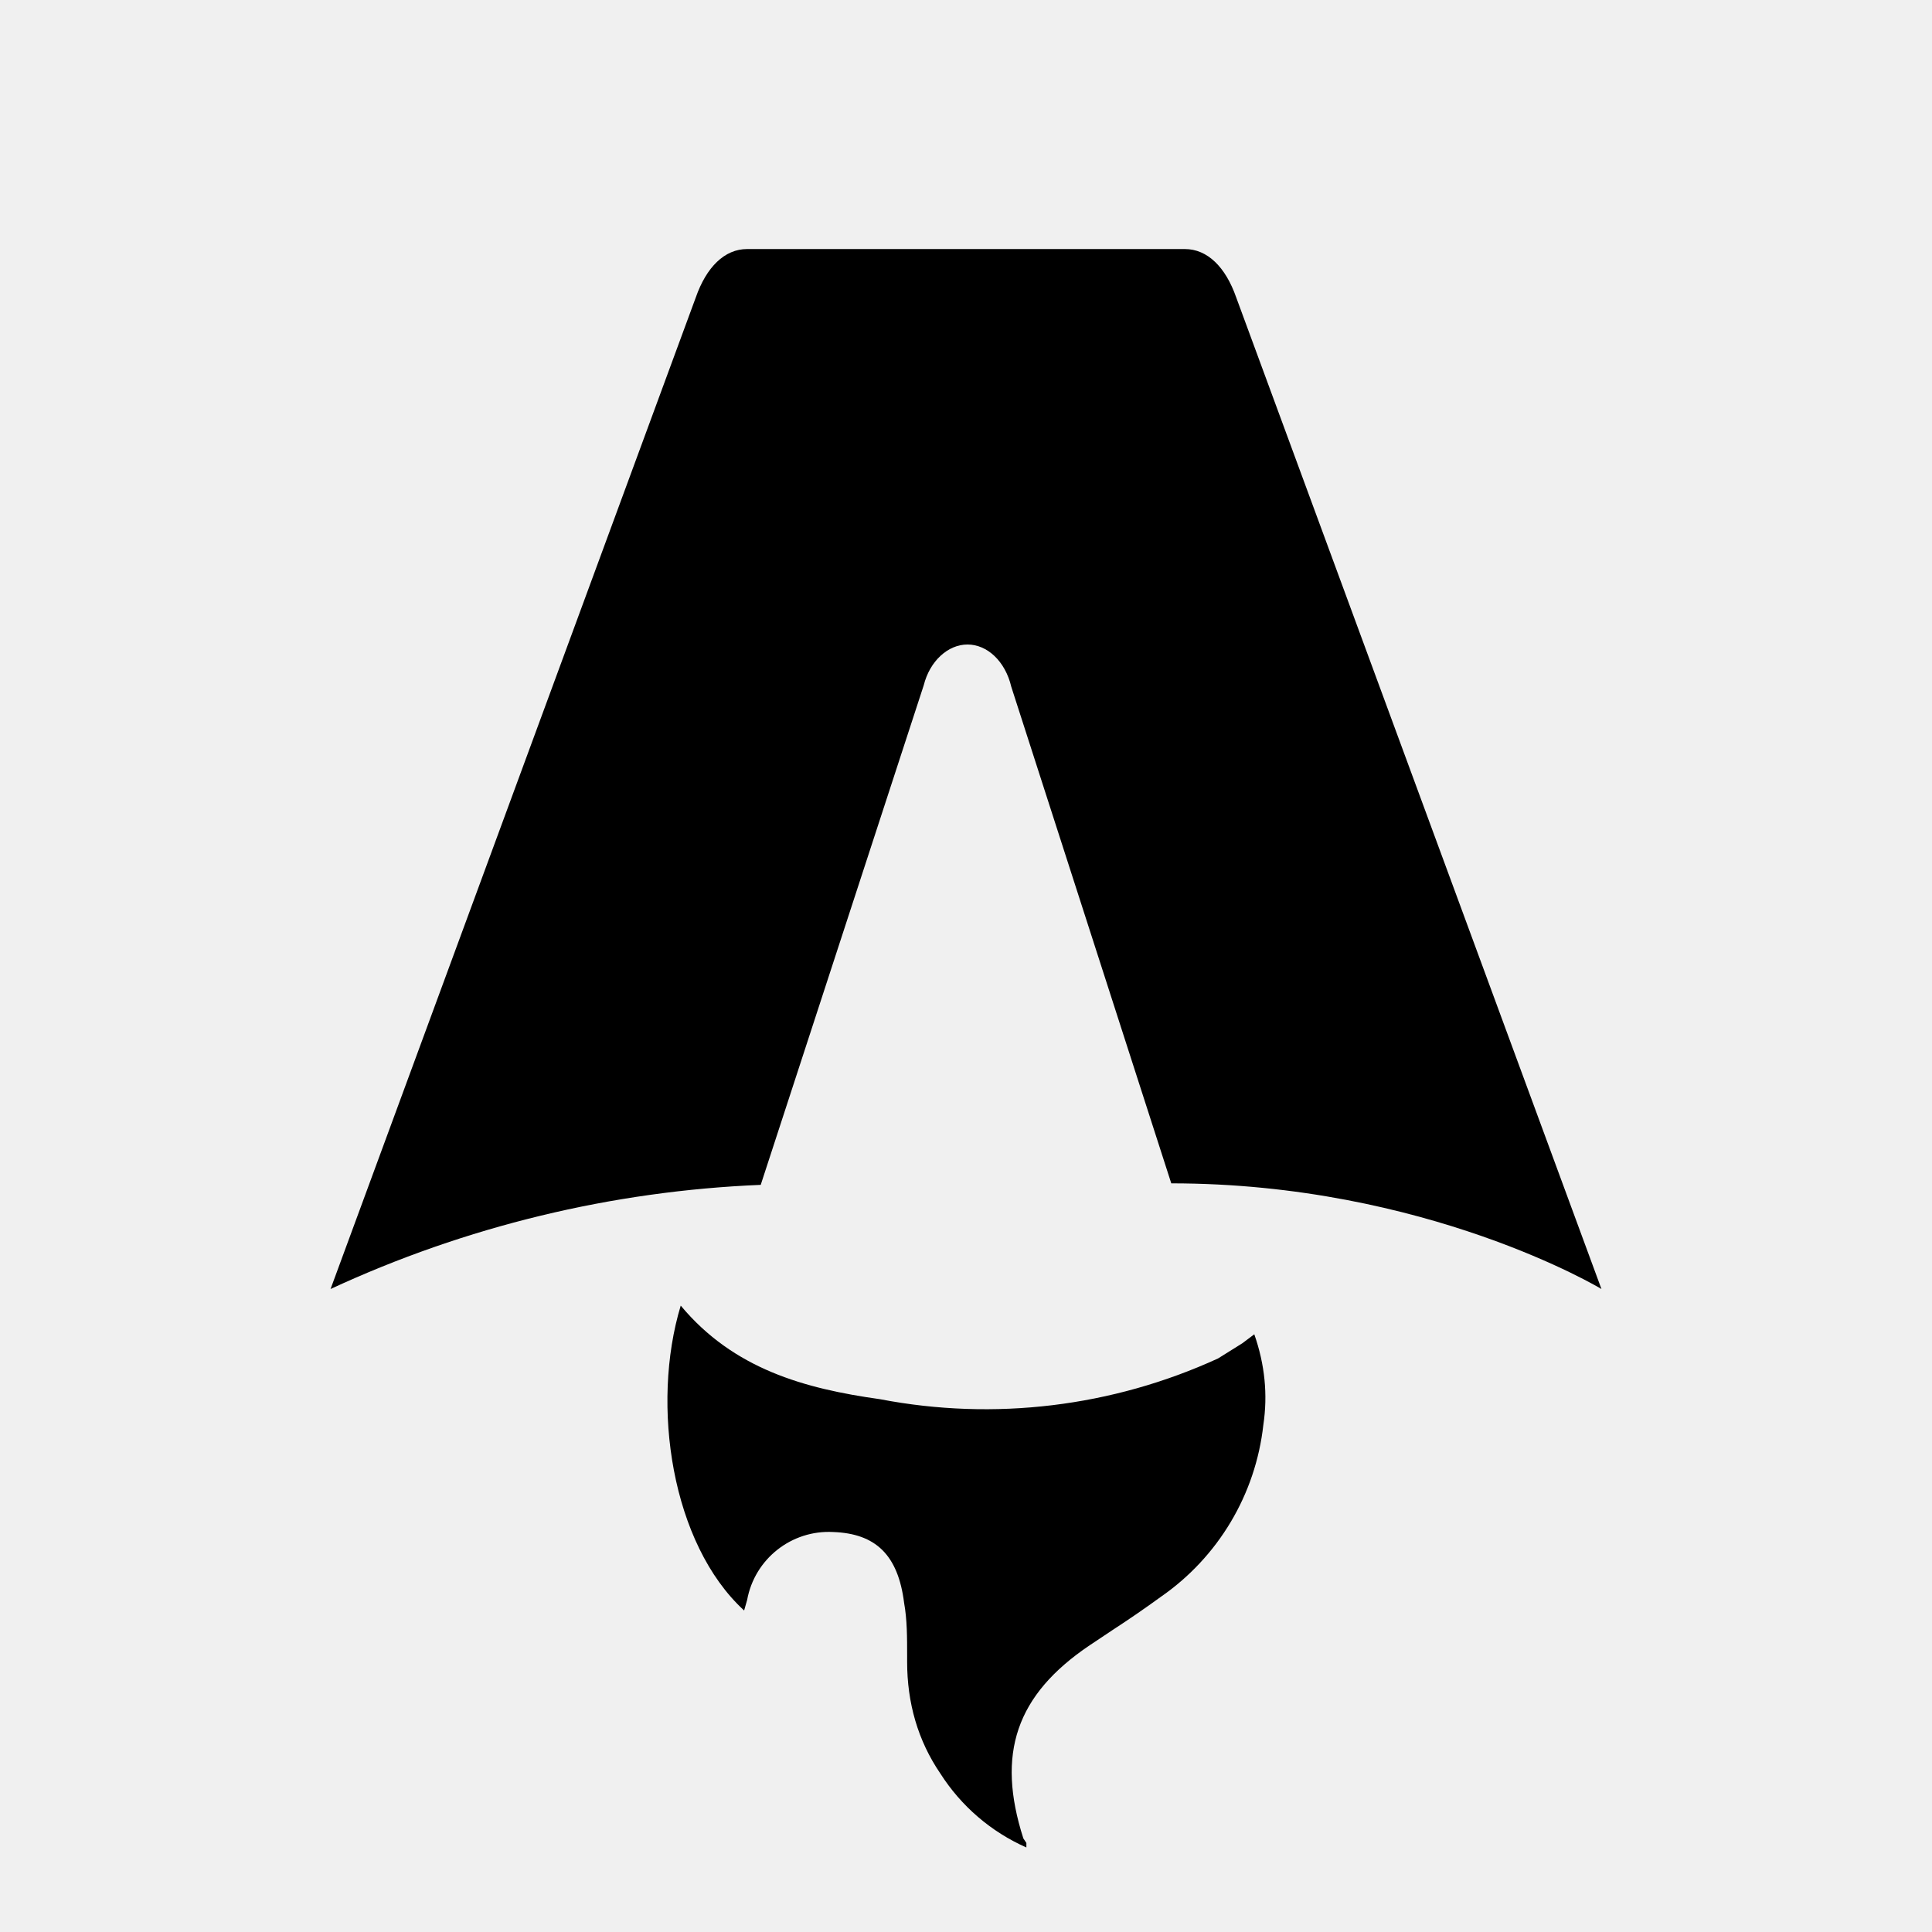
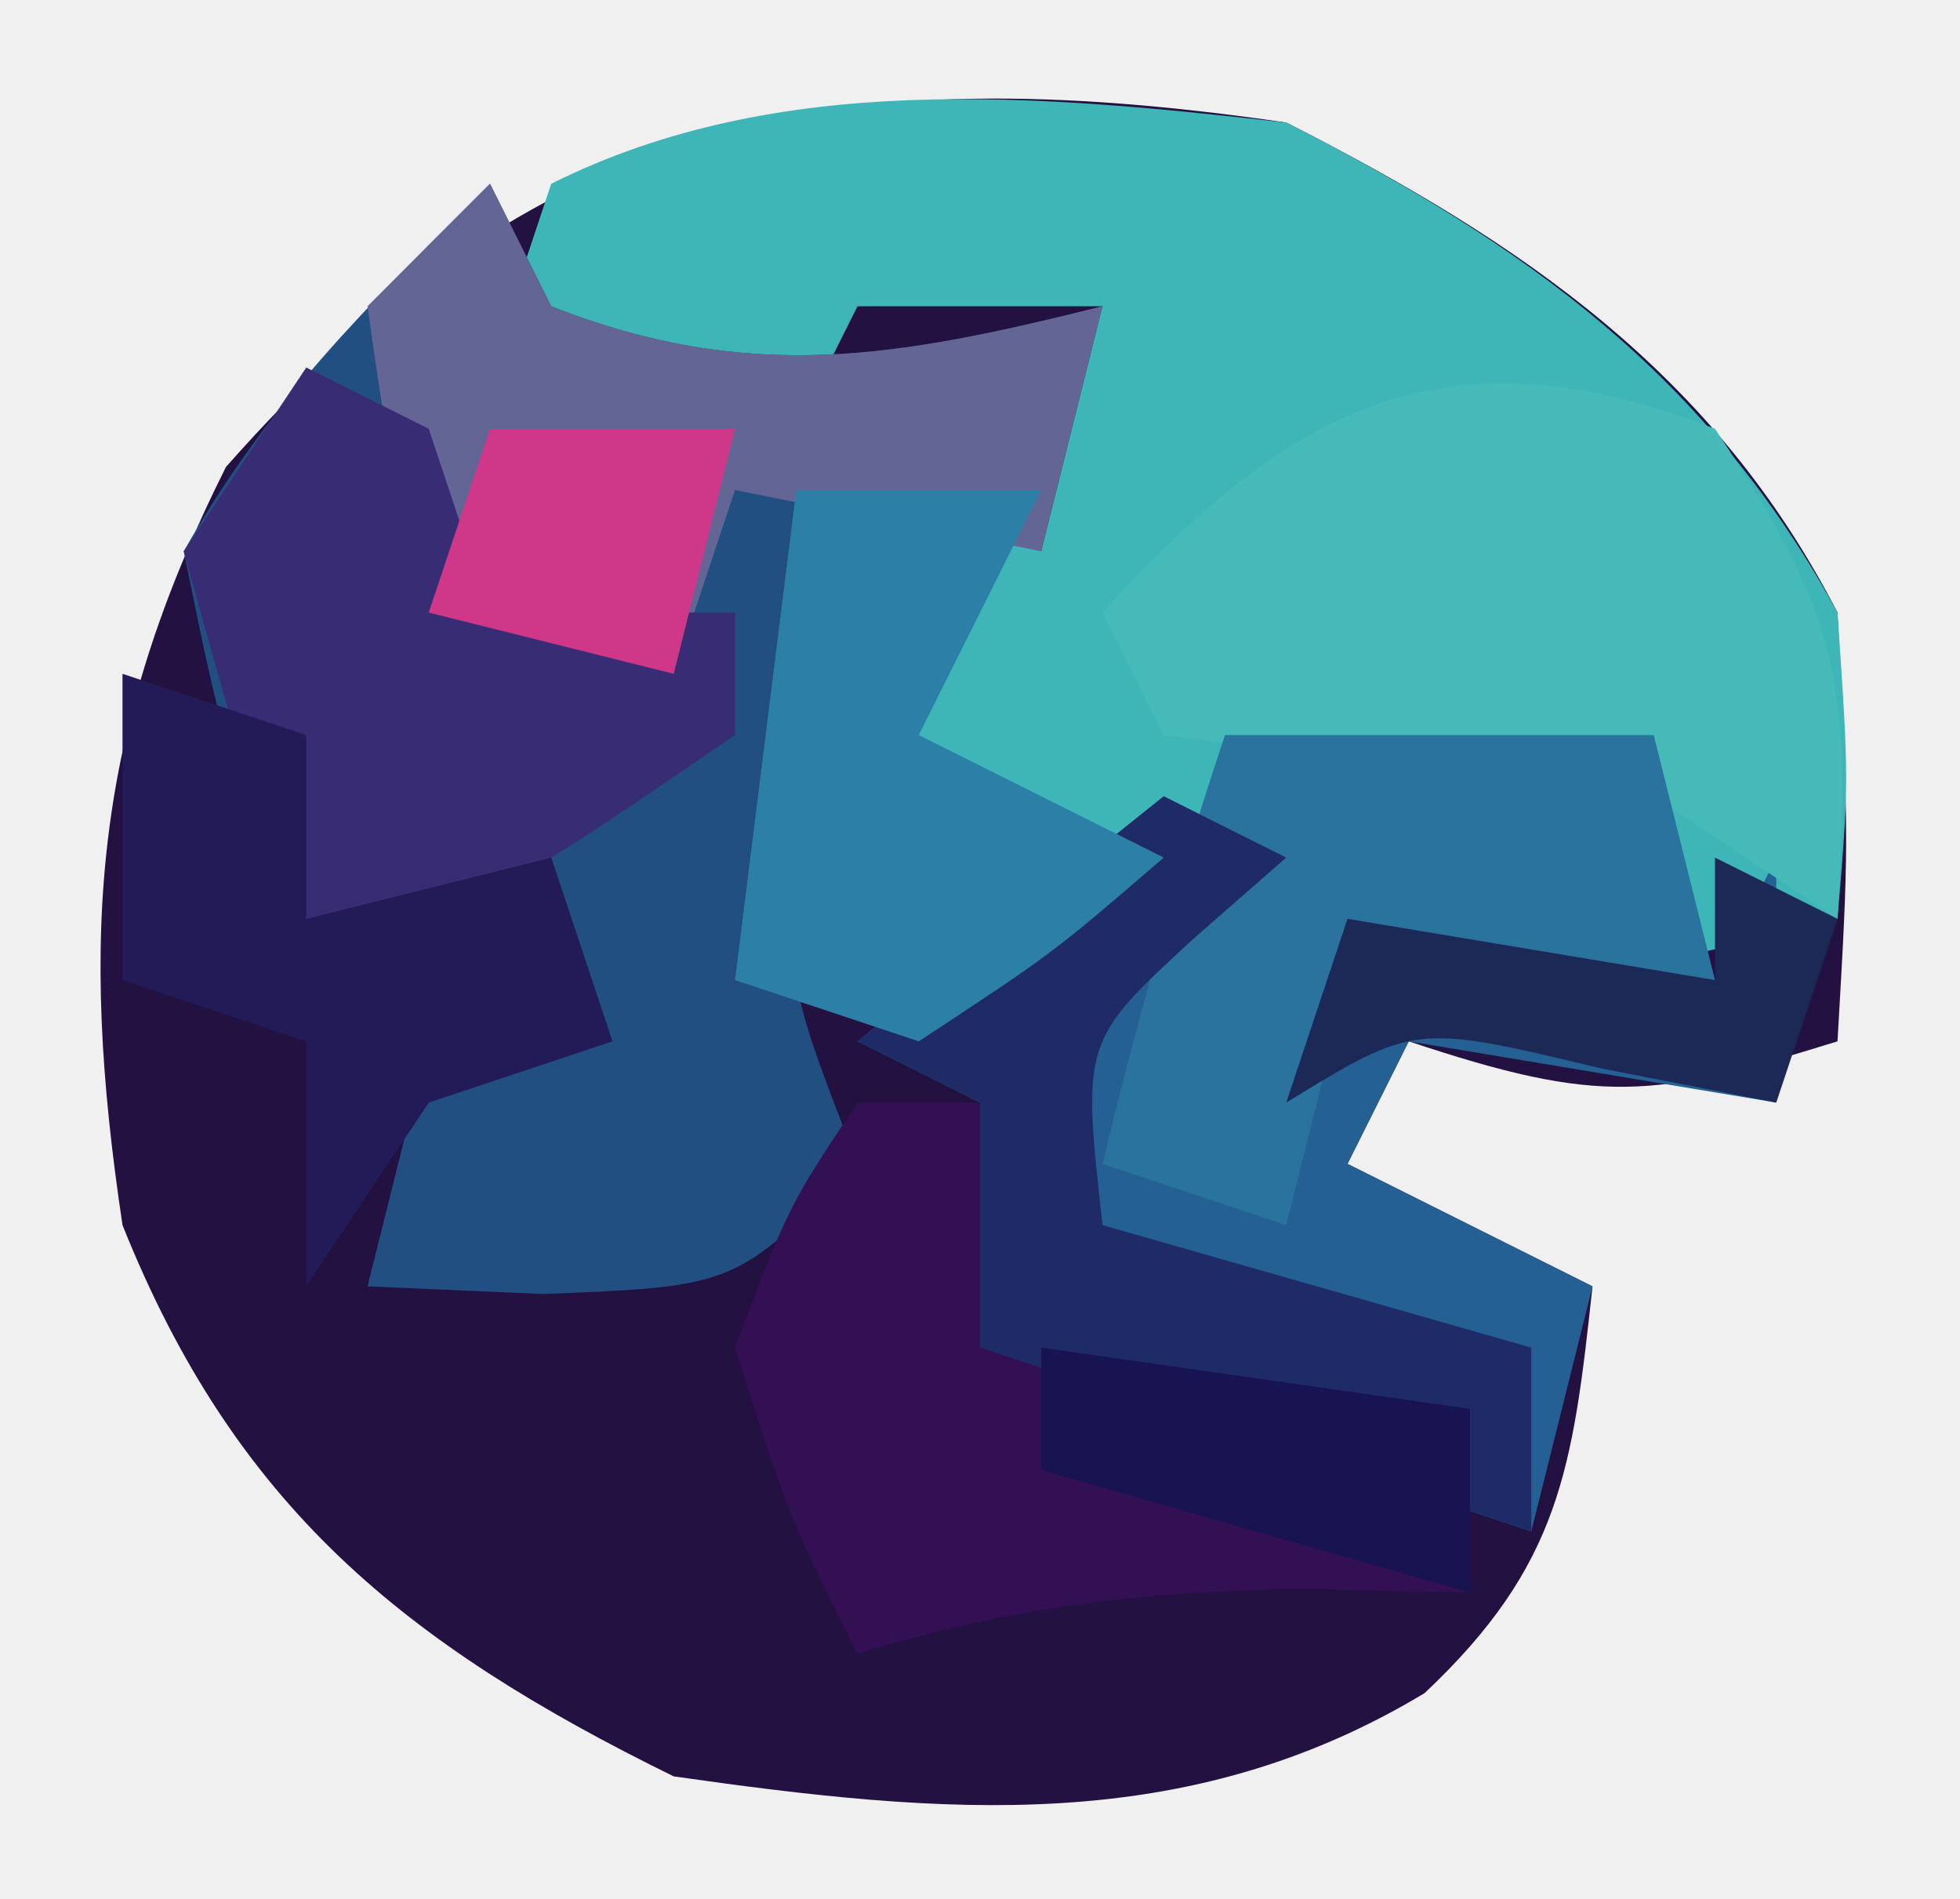
- <svg xmlns="http://www.w3.org/2000/svg" fill="none" viewBox="0 0 128 128">
-   <path d="M50.4 78.5a75.1 75.1 0 0 0-28.5 6.9l24.2-65.7c.7-2 1.9-3.2 3.4-3.2h29c1.5 0 2.7 1.2 3.4 3.2l24.2 65.7s-11.6-7-28.5-7L67 45.5c-.4-1.7-1.6-2.8-2.9-2.8-1.3 0-2.5 1.1-2.9 2.7L50.4 78.5Zm-1.1 28.2Zm-4.2-20.2c-2 6.6-.6 15.8 4.2 20.2a17.5 17.5 0 0 1 .2-.7 5.5 5.5 0 0 1 5.7-4.5c2.8.1 4.3 1.5 4.7 4.7.2 1.1.2 2.3.2 3.5v.4c0 2.7.7 5.2 2.2 7.4a13 13 0 0 0 5.7 4.9v-.3l-.2-.3c-1.8-5.6-.5-9.5 4.4-12.8l1.5-1a73 73 0 0 0 3.2-2.2 16 16 0 0 0 6.8-11.4c.3-2 .1-4-.6-6l-.8.6-1.6 1a37 37 0 0 1-22.4 2.7c-5-.7-9.7-2-13.2-6.2Z" />
-   <style>
-         path { fill: #000; }
-         @media (prefers-color-scheme: dark) {
-             path { fill: #FFF; }
-         }
-     </style>
+ <svg xmlns="http://www.w3.org/2000/svg" version="1.1" width="32" height="31">
+   <path d="M0 0 C3.863 1.966 6.993 4.098 9 8 C9.188 11.75 9.188 11.75 9 15 C5.99 15.934 5.133 16.044 2 15 C1.67 15.66 1.34 16.32 1 17 C2.32 17.66 3.64 18.32 5 19 C4.679 21.974 4.475 23.553 2.258 25.641 C-1.643 27.989 -5.592 27.627 -10 27 C-14.406 24.837 -17.164 22.589 -19 18 C-19.711 13.263 -19.471 9.942 -17.312 5.625 C-12.252 -0.119 -7.455 -1.087 0 0 Z " fill="#221141" transform="translate(21,2)" />
+   <path d="M0 0 C3.889 1.98 6.888 4.129 9 8 C9.188 10.75 9.188 10.75 9 13 C6.108 13.826 4.113 14 1 14 C0.67 15.32 0.34 16.64 0 18 C-0.99 17.67 -1.98 17.34 -3 17 C-2.67 15.68 -2.34 14.36 -2 13 C-2.598 13.351 -3.196 13.701 -3.812 14.062 C-6 15 -6 15 -9 14 C-8.67 11.36 -8.34 8.72 -8 6 C-6.68 6 -5.36 6 -4 6 C-3.67 5.01 -3.34 4.02 -3 3 C-4.32 3 -5.64 3 -7 3 C-7.33 3.66 -7.66 4.32 -8 5 C-9.65 4.67 -11.3 4.34 -13 4 C-12.67 3.01 -12.34 2.02 -12 1 C-8.29 -0.855 -4.049 -0.454 0 0 Z " fill="#3EB5B7" transform="translate(21,2)" />
+   <path d="M0 0 C0.33 0.66 0.66 1.32 1 2 C4.247 3.276 6.67 2.832 10 2 C9.67 3.32 9.34 4.64 9 6 C7.68 5.67 6.36 5.34 5 5 C4.979 6.258 4.959 7.516 4.938 8.812 C4.926 9.52 4.914 10.228 4.902 10.957 C4.917 13.203 4.917 13.203 6 16 C4 18 4 18 0.875 18.125 C-0.548 18.063 -0.548 18.063 -2 18 C-1.67 16.68 -1.34 15.36 -1 14 C-0.01 14 0.98 14 2 14 C1.67 13.34 1.34 12.68 1 12 C-0.32 12 -1.64 12 -3 12 C-4.312 9.375 -4.312 9.375 -5 6 C-3.623 3.565 -2.006 2.006 0 0 Z " fill="#214F81" transform="translate(8,3)" />
+   <path d="M0 0 C0.66 0.33 1.32 0.66 2 1 C1.34 1.66 0.68 2.32 0 3 C0 3.99 0 4.98 0 6 C0.66 6.33 1.32 6.66 2 7 C2.33 5.35 2.66 3.7 3 2 C5.97 2.495 5.97 2.495 9 3 C9.33 2.34 9.66 1.68 10 1 C10 2.32 10 3.64 10 5 C7.03 4.505 7.03 4.505 4 4 C3.67 4.66 3.34 5.32 3 6 C4.32 6.66 5.64 7.32 7 8 C6.67 9.32 6.34 10.64 6 12 C3.03 11.01 0.06 10.02 -3 9 C-3 7.68 -3 6.36 -3 5 C-3.66 4.67 -4.32 4.34 -5 4 C-3.35 2.68 -1.7 1.36 0 0 Z " fill="#246093" transform="translate(19,13)" />
+   <path d="M0 0 C2.152 3.228 2.201 4.284 2 8 C1.01 7.34 0.02 6.68 -1 6 C-3.018 5.622 -3.018 5.622 -5.125 5.5 C-6.404 5.335 -7.683 5.17 -9 5 C-9.33 4.34 -9.66 3.68 -10 3 C-6.929 -0.363 -4.43 -1.715 0 0 Z " fill="#46BAB9" transform="translate(28,7)" />
+   <path d="M0 0 C0.66 0 1.32 0 2 0 C2 1.32 2 2.64 2 4 C4.64 4.33 7.28 4.66 10 5 C10 5.99 10 6.98 10 8 C8.639 7.969 8.639 7.969 7.25 7.938 C4.573 7.989 2.53 8.222 0 9 C-1.125 6.75 -1.125 6.75 -2 4 C-1.125 1.688 -1.125 1.688 0 0 Z " fill="#330F54" transform="translate(14,18)" />
+   <path d="M0 0 C0.33 0.66 0.66 1.32 1 2 C4.247 3.276 6.67 2.832 10 2 C9.67 3.32 9.34 4.64 9 6 C7.35 5.67 5.7 5.34 4 5 C3.67 5.99 3.34 6.98 3 8 C1.68 7.67 0.36 7.34 -1 7 C-1.625 4.625 -1.625 4.625 -2 2 C-1.34 1.34 -0.68 0.68 0 0 Z " fill="#636694" transform="translate(8,3)" />
+   <path d="M0 0 C2.31 0 4.62 0 7 0 C7.33 1.32 7.66 2.64 8 4 C6.02 4 4.04 4 2 4 C1.67 5.32 1.34 6.64 1 8 C0.01 7.67 -0.98 7.34 -2 7 C-1.424 4.614 -0.778 2.333 0 0 Z " fill="#2A739F" transform="translate(20,12)" />
+   <path d="M0 0 C0.66 0.33 1.32 0.66 2 1 C1.258 1.65 1.258 1.65 0.5 2.312 C-1.332 3.997 -1.332 3.997 -1 7 C1.31 7.66 3.62 8.32 6 9 C6 9.99 6 10.98 6 12 C3.03 11.01 0.06 10.02 -3 9 C-3 7.68 -3 6.36 -3 5 C-3.66 4.67 -4.32 4.34 -5 4 C-3.35 2.68 -1.7 1.36 0 0 Z " fill="#1F2B67" transform="translate(19,13)" />
+   <path d="M0 0 C0.66 0.33 1.32 0.66 2 1 C2.33 1.99 2.66 2.98 3 4 C4.32 4 5.64 4 7 4 C7 4.66 7 5.32 7 6 C2.615 9 2.615 9 0 9 C-1.125 6.188 -1.125 6.188 -2 3 C-1.34 2.01 -0.68 1.02 0 0 Z " fill="#382D74" transform="translate(5,6)" />
+   <path d="M0 0 C0.99 0.33 1.98 0.66 3 1 C3 1.99 3 2.98 3 4 C4.32 3.67 5.64 3.34 7 3 C7.33 3.99 7.66 4.98 8 6 C7.01 6.33 6.02 6.66 5 7 C4.01 8.485 4.01 8.485 3 10 C3 8.68 3 7.36 3 6 C2.01 5.67 1.02 5.34 0 5 C0 3.35 0 1.7 0 0 Z " fill="#231B58" transform="translate(2,11)" />
+   <path d="M0 0 C1.32 0 2.64 0 4 0 C3.34 1.32 2.68 2.64 2 4 C3.32 4.66 4.64 5.32 6 6 C4.188 7.562 4.188 7.562 2 9 C1.01 8.67 0.02 8.34 -1 8 C-0.67 5.36 -0.34 2.72 0 0 Z " fill="#2C7FA6" transform="translate(13,8)" />
+   <path d="M0 0 C0.66 0.33 1.32 0.66 2 1 C1.67 1.99 1.34 2.98 1 4 C0.051 3.814 -0.897 3.629 -1.875 3.438 C-4.899 2.713 -4.899 2.713 -7 4 C-6.67 3.01 -6.34 2.02 -6 1 C-3.03 1.495 -3.03 1.495 0 2 C0 1.34 0 0.68 0 0 Z " fill="#1C2855" transform="translate(28,14)" />
+   <path d="M0 0 C2.31 0.33 4.62 0.66 7 1 C7 1.99 7 2.98 7 4 C4.69 3.34 2.38 2.68 0 2 C0 1.34 0 0.68 0 0 Z " fill="#181452" transform="translate(17,22)" />
+   <path d="M0 0 C1.32 0 2.64 0 4 0 C3.67 1.32 3.34 2.64 3 4 C1.68 3.67 0.36 3.34 -1 3 C-0.67 2.01 -0.34 1.02 0 0 Z " fill="#CF3788" transform="translate(8,7)" />
</svg>
